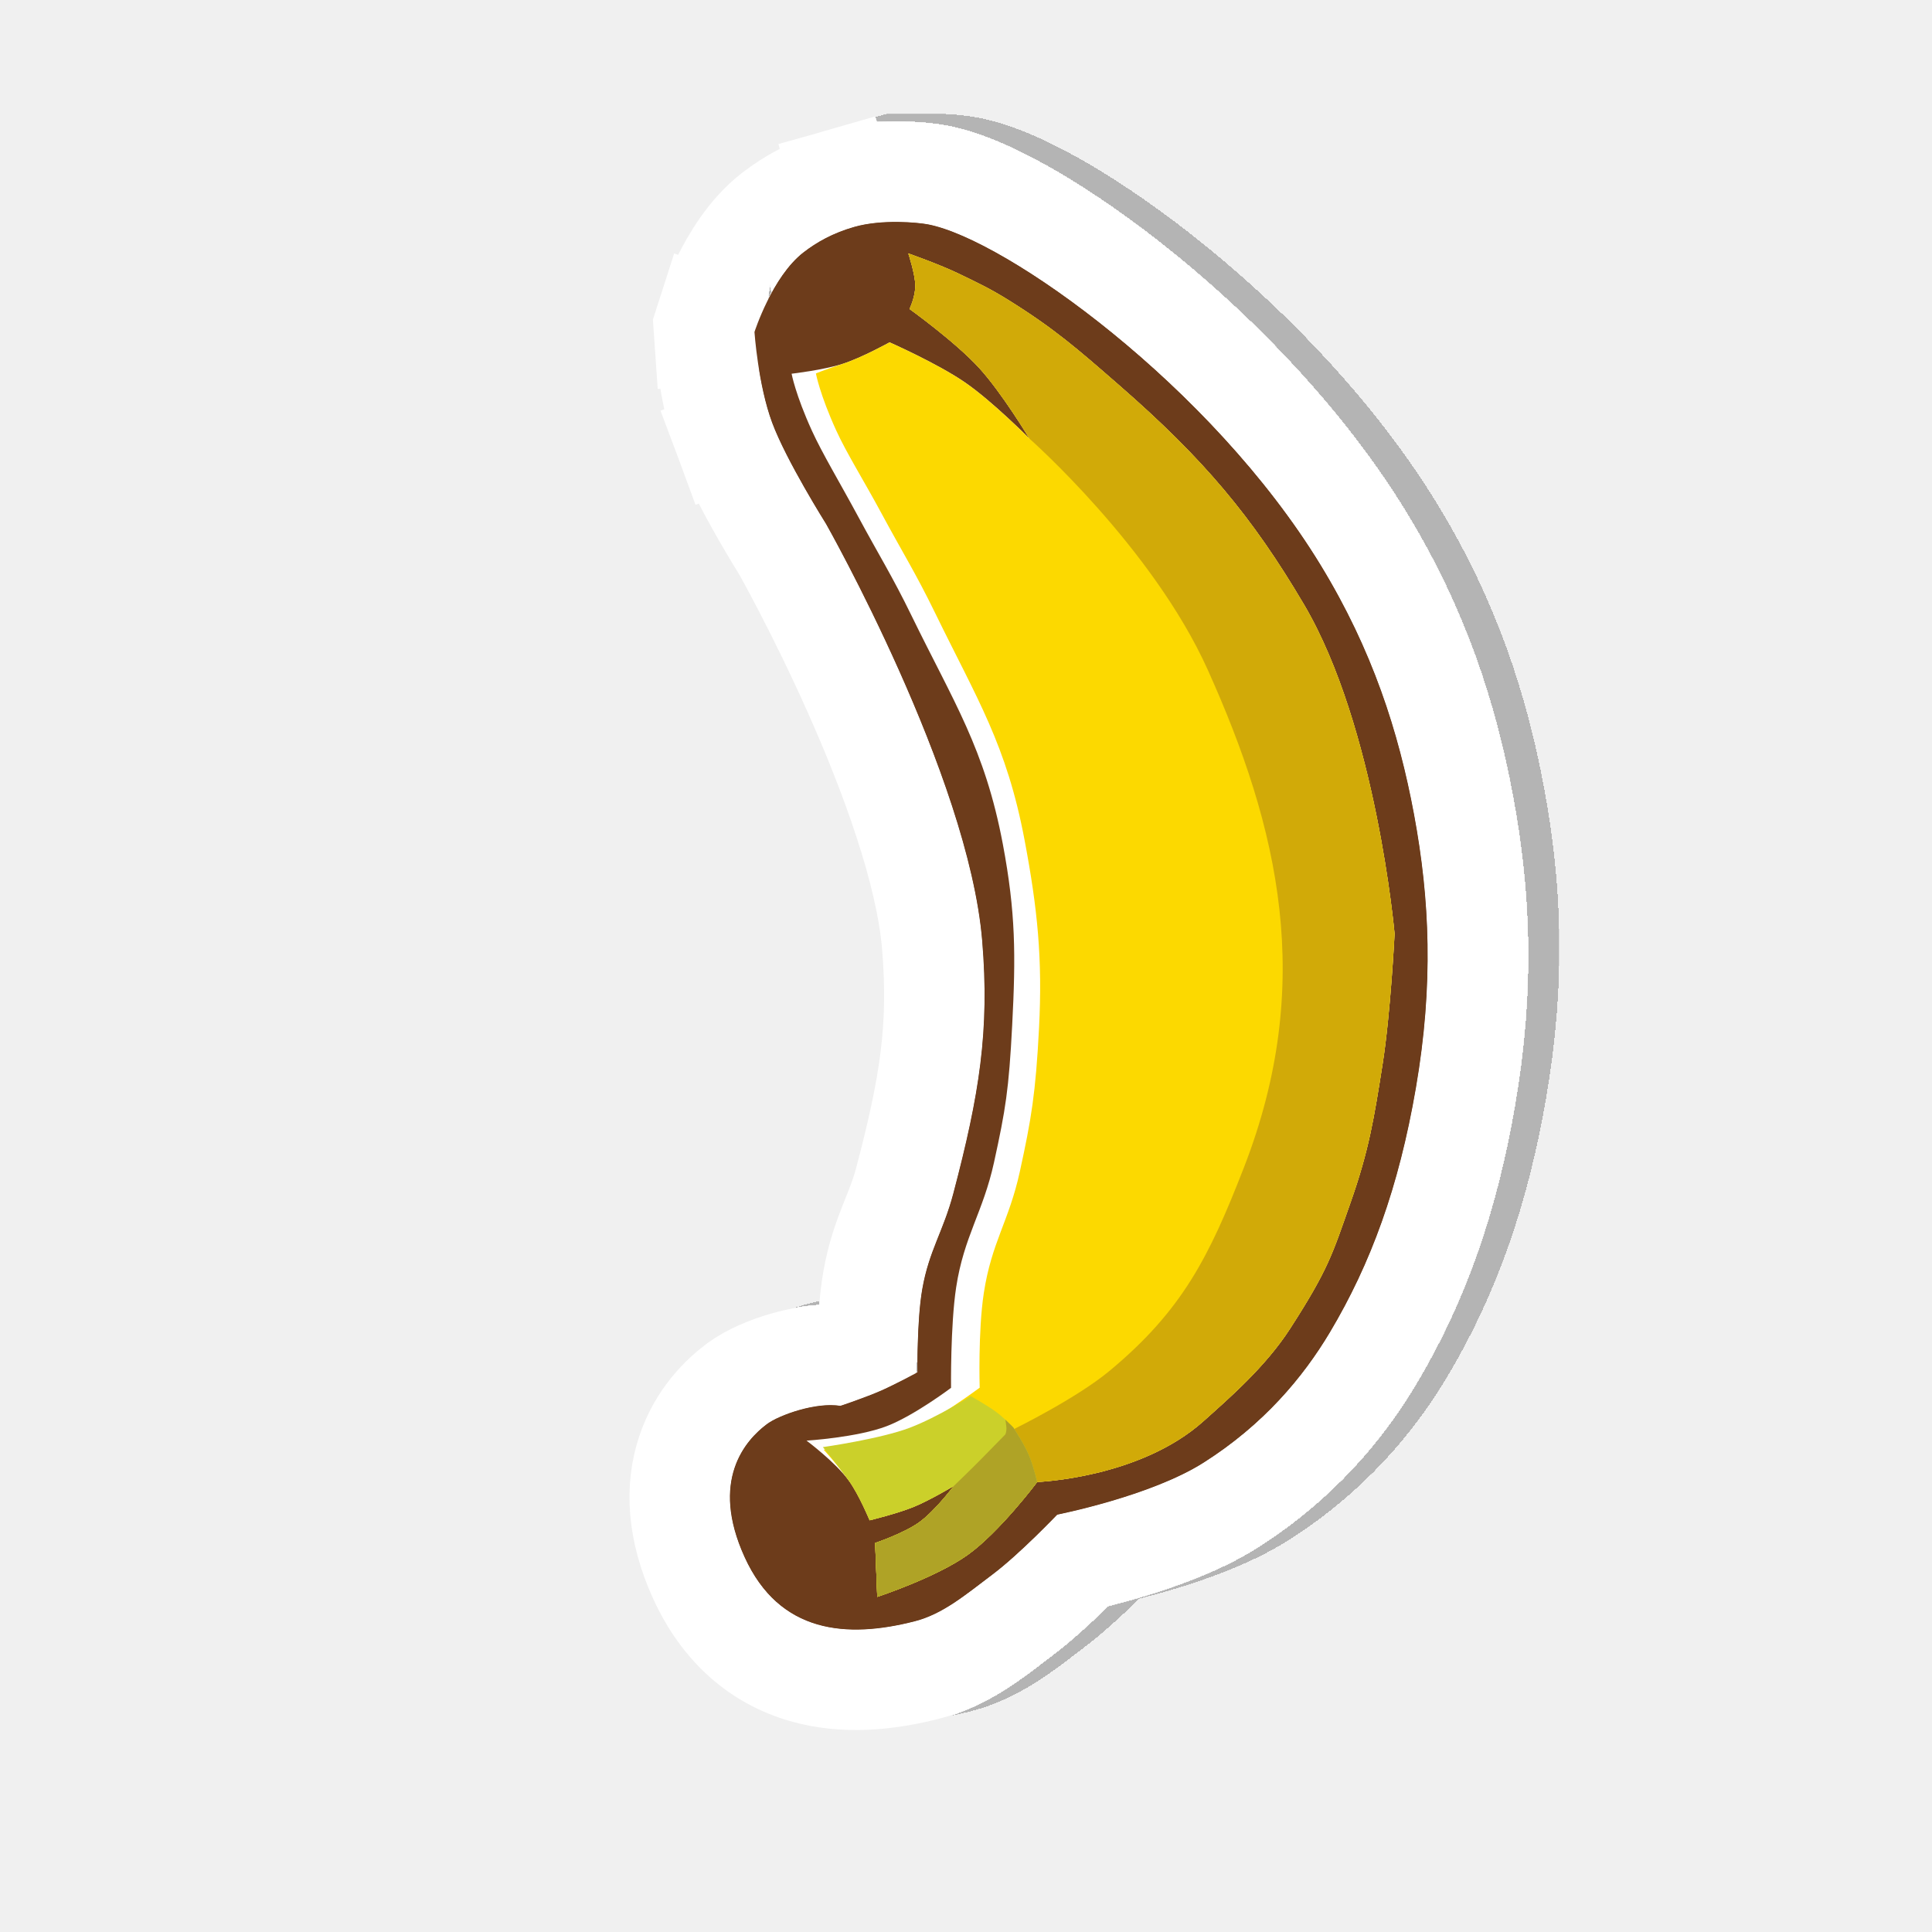
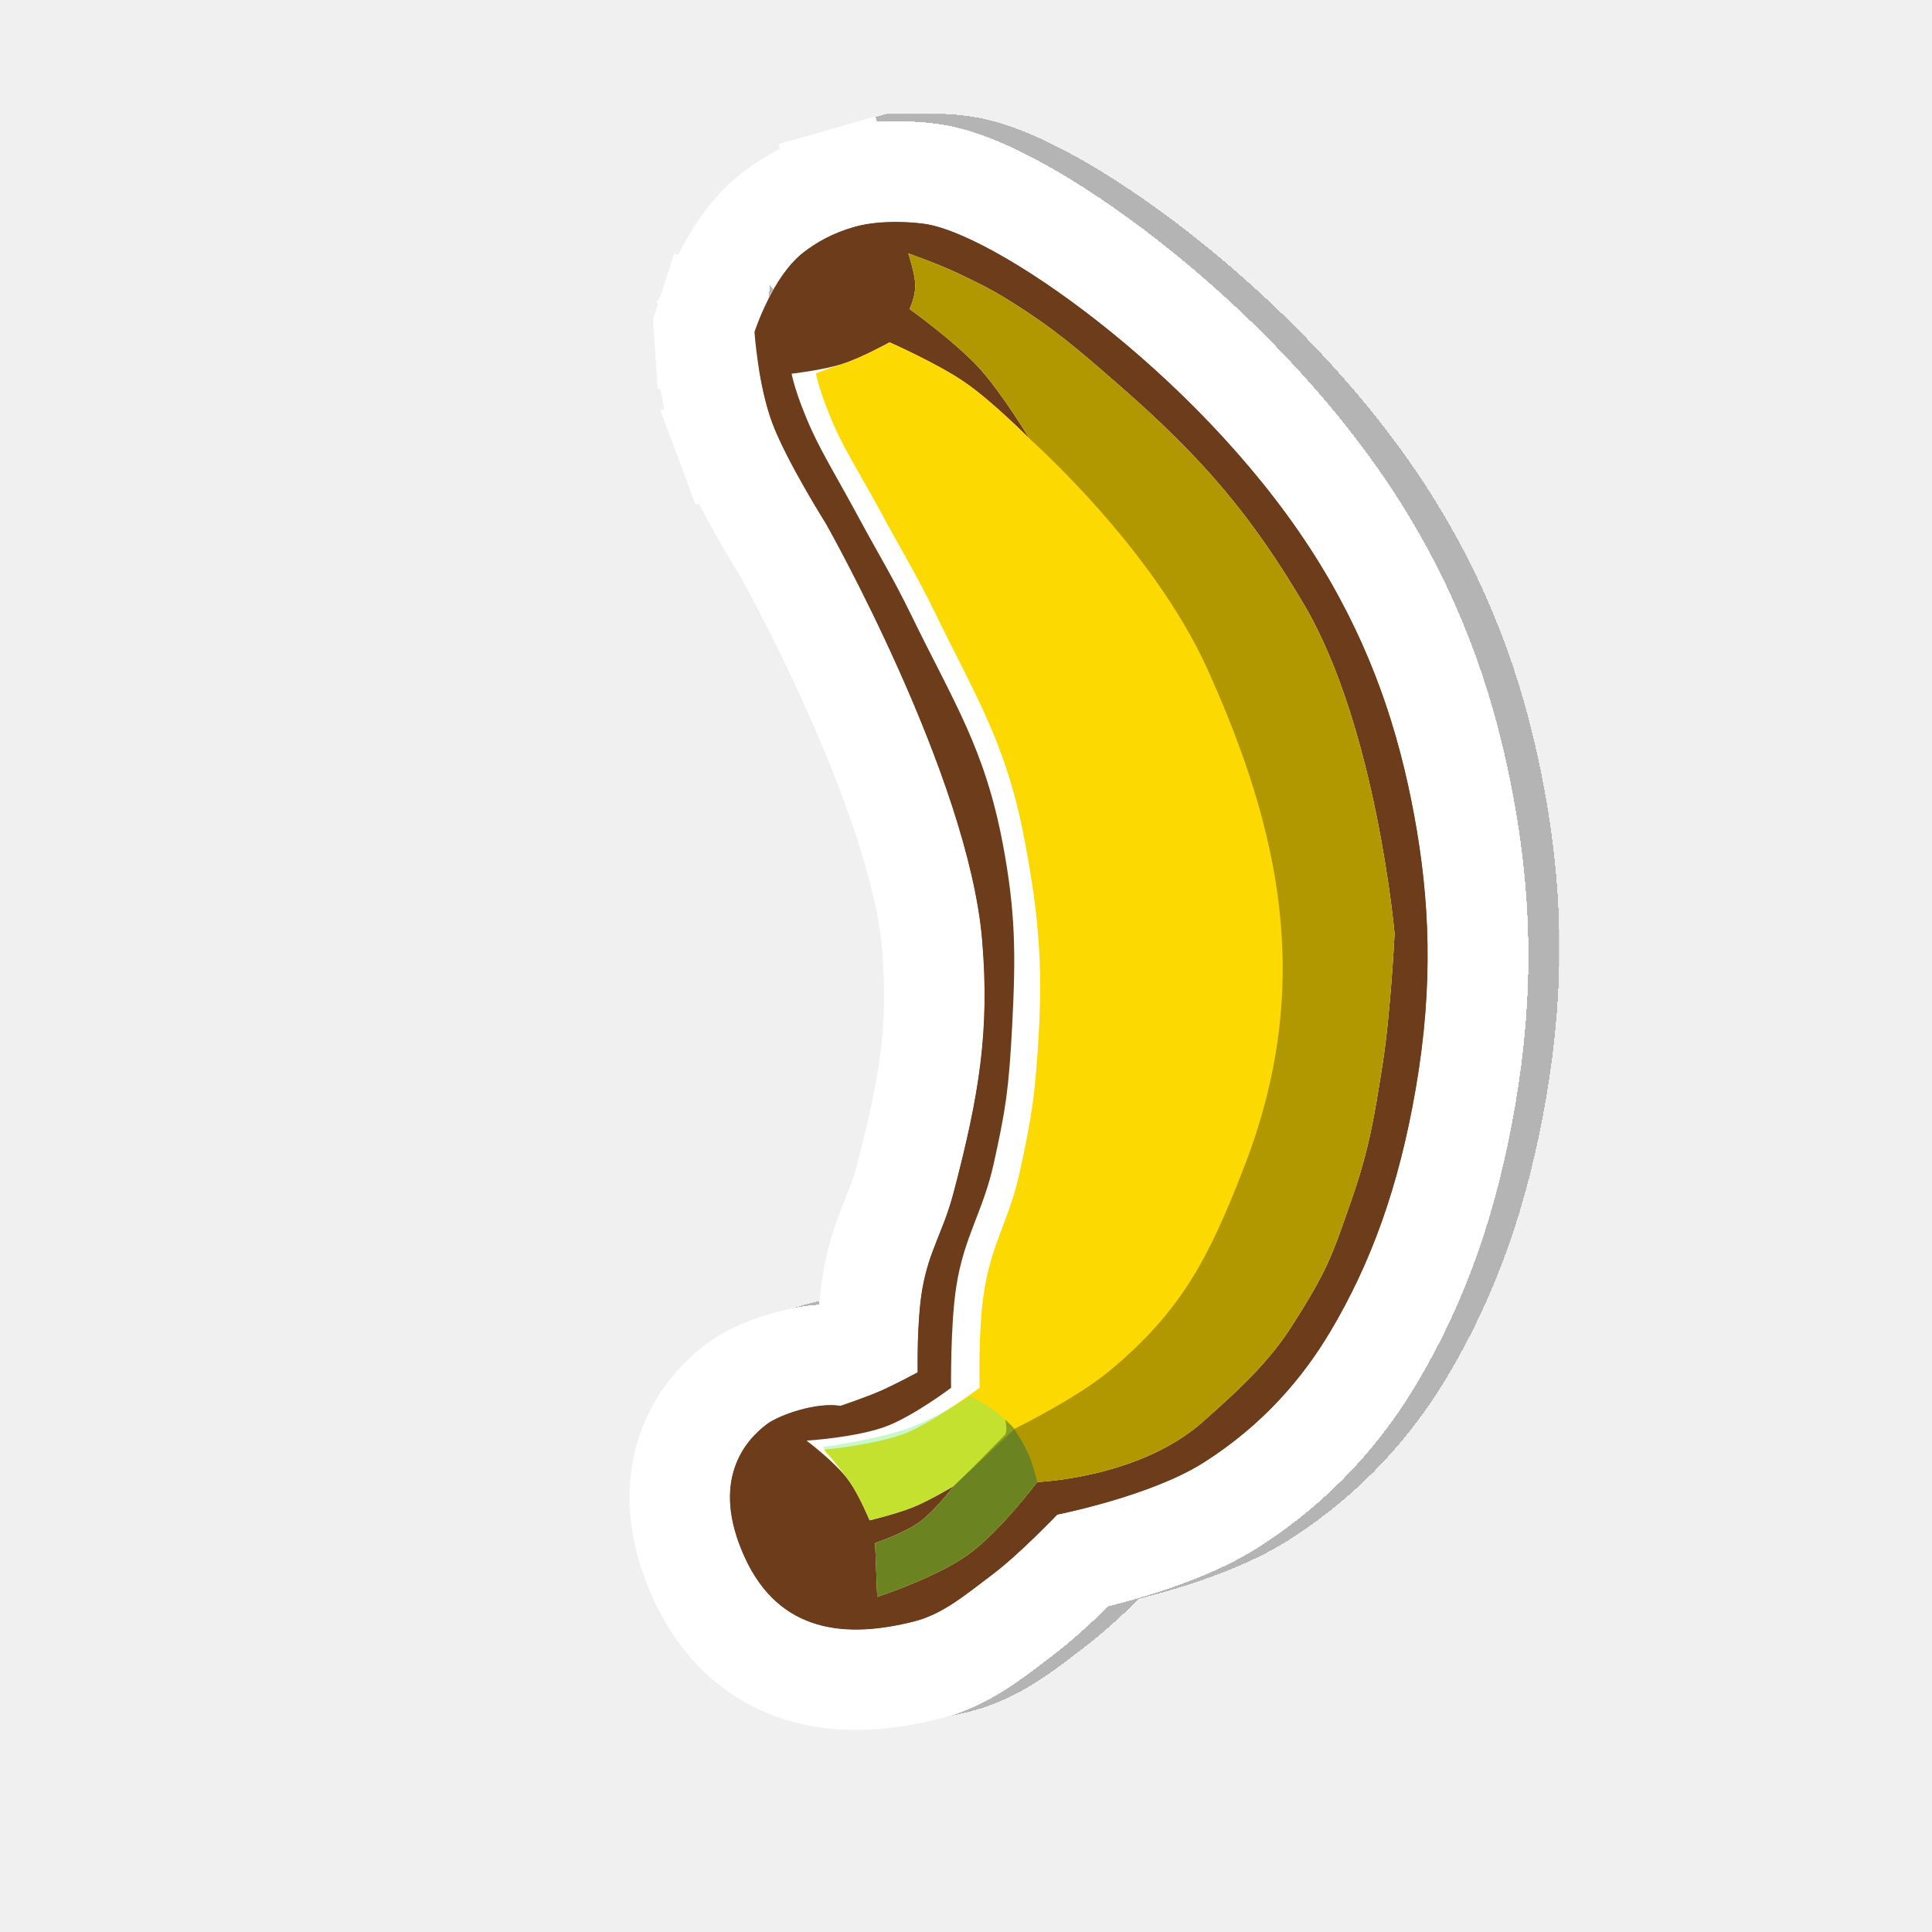
<svg xmlns="http://www.w3.org/2000/svg" width="256" height="256" viewBox="0 0 256 256" fill="none">
  <g clip-path="url(#clip0_783_467)">
    <g filter="url(#filter0_d_783_467)">
-       <path d="M106.444 33.461C102.321 36.663 99.971 43.993 99.971 43.993C99.971 43.993 100.45 50.999 102.315 56.01C104.189 61.047 109.453 69.413 109.453 69.413C109.453 69.413 128.329 102.736 130.147 124.666C131.132 136.543 129.79 144.989 126.318 158.146C124.992 163.173 123.102 165.686 122.207 170.807C121.464 175.054 121.586 181.83 121.586 181.83C121.586 181.83 118.722 183.397 116.811 184.241C114.729 185.159 111.355 186.289 111.355 186.289C108.149 185.748 103.233 187.501 101.636 188.69C98.746 190.841 94.043 196.181 98.664 206.324C103.286 216.466 112.237 217.134 121.219 214.823C124.909 213.873 127.752 211.457 131.493 208.641C135.145 205.891 140.086 200.692 140.086 200.692C140.086 200.692 152.434 198.271 159.461 193.818C167.404 188.784 172.661 182.507 176.223 176.53C181.624 167.466 185.342 157.366 187.613 144.158C189.971 130.437 189.451 119.136 187.37 107.931C185.339 96.993 181.859 86.126 174.975 74.849C160.506 51.144 133.28 31.719 122.981 29.736C121.622 29.474 116.874 29.017 113.199 30.066C110.36 30.876 108.207 32.093 106.444 33.461Z" fill="#6D3C1B" />
-       <path d="M99.971 43.993L93.633 41.961L93.243 43.175L93.331 44.447L99.971 43.993ZM99.971 43.993C93.331 44.447 93.331 44.448 93.331 44.448L93.331 44.45L93.331 44.454L93.332 44.463L93.334 44.49L93.34 44.574C93.345 44.642 93.352 44.737 93.362 44.855C93.382 45.092 93.411 45.423 93.453 45.833C93.535 46.649 93.665 47.787 93.86 49.099C94.236 51.635 94.903 55.177 96.077 58.332L102.315 56.01L96.077 58.332C97.219 61.402 99.247 65.163 100.804 67.895C101.615 69.32 102.363 70.576 102.908 71.476C103.182 71.927 103.406 72.291 103.563 72.545C103.63 72.654 103.686 72.743 103.728 72.811C103.758 72.865 103.798 72.937 103.848 73.027C103.978 73.26 104.173 73.612 104.423 74.072C104.923 74.99 105.646 76.338 106.522 78.027C108.277 81.409 110.633 86.141 113.041 91.531C117.96 102.541 122.705 115.464 123.514 125.216C124.412 136.055 123.25 143.688 119.883 156.448C119.416 158.218 118.885 159.549 118.224 161.206C118.123 161.46 118.019 161.721 117.911 161.993C117.102 164.04 116.213 166.439 115.65 169.661C115.192 172.284 115.028 175.441 114.964 177.725C114.964 177.737 114.964 177.749 114.963 177.761C114.661 177.907 114.376 178.04 114.123 178.151C113.307 178.512 112.125 178.959 111.048 179.346C110.859 179.414 110.678 179.479 110.508 179.539C108.121 179.471 105.803 179.947 104.074 180.438C101.899 181.055 99.391 182.064 97.662 183.35C95.543 184.927 92.55 187.82 91.02 192.401C89.438 197.137 89.725 202.758 92.607 209.083C95.66 215.784 100.51 219.907 106.447 221.635C112.027 223.258 117.86 222.56 122.878 221.269C127.543 220.068 131.301 217.179 134.3 214.872C134.713 214.554 135.112 214.248 135.496 213.958C137.673 212.32 140.069 210.088 141.797 208.409C142.421 207.803 142.985 207.242 143.456 206.768C143.517 206.754 143.579 206.74 143.642 206.725C144.999 206.408 146.884 205.935 149.01 205.312C153.107 204.112 158.692 202.186 163.024 199.44C171.999 193.753 177.943 186.646 181.941 179.937C187.814 170.081 191.783 159.188 194.172 145.286C196.678 130.708 196.123 118.609 193.914 106.716C191.768 95.16 188.048 83.49 180.657 71.381C172.925 58.715 161.928 47.385 151.618 38.986C146.443 34.77 141.34 31.21 136.774 28.541C132.361 25.962 127.942 23.913 124.239 23.2C123.093 22.979 121.156 22.772 119.017 22.754C116.89 22.735 114.073 22.895 111.372 23.665L113.199 30.066L111.372 23.665C107.641 24.73 104.733 26.363 102.362 28.204C99.071 30.759 96.909 34.52 95.694 36.98C95.034 38.316 94.532 39.522 94.194 40.399C94.023 40.841 93.891 41.207 93.797 41.474C93.751 41.607 93.714 41.716 93.686 41.798C93.672 41.839 93.661 41.874 93.652 41.901L93.641 41.936L93.636 41.95L93.634 41.956L93.634 41.958C93.633 41.959 93.633 41.961 99.971 43.993Z" stroke="white" stroke-width="13.312" />
+       <path d="M106.445 33.461C102.322 36.663 99.972 43.993 99.972 43.993C99.972 43.993 100.45 50.999 102.315 56.01C104.189 61.047 109.454 69.413 109.454 69.413C109.454 69.413 128.329 102.736 130.147 124.666C131.132 136.543 129.791 144.989 126.319 158.146C124.993 163.173 123.102 165.686 122.207 170.807C121.465 175.054 121.586 181.83 121.586 181.83C121.586 181.83 118.722 183.397 116.811 184.241C114.729 185.159 111.355 186.289 111.355 186.289C108.149 185.748 103.234 187.501 101.636 188.69C98.746 190.841 94.043 196.181 98.665 206.324C103.286 216.466 112.237 217.134 121.22 214.823C124.909 213.873 127.752 211.457 131.493 208.641C135.146 205.891 140.087 200.692 140.087 200.692C140.087 200.692 152.435 198.271 159.462 193.818C167.405 188.784 172.661 182.507 176.223 176.53C181.625 167.466 185.343 157.366 187.613 144.158C189.972 130.437 189.452 119.136 187.371 107.931C185.339 96.993 181.859 86.126 174.976 74.849C160.506 51.144 133.281 31.719 122.981 29.736C121.622 29.474 116.875 29.017 113.199 30.066C110.36 30.876 108.207 32.093 106.445 33.461Z" fill="#6D3C1B" />
+       <path d="M99.972 43.993L93.633 41.961L93.244 43.175L93.331 44.447L99.972 43.993ZM99.972 43.993C93.331 44.447 93.331 44.448 93.331 44.448L93.331 44.45L93.331 44.454L93.332 44.463L93.334 44.49L93.34 44.574C93.345 44.642 93.353 44.737 93.363 44.855C93.382 45.092 93.412 45.423 93.453 45.833C93.535 46.649 93.665 47.787 93.86 49.099C94.236 51.635 94.903 55.177 96.077 58.332L102.315 56.01L96.077 58.332C97.22 61.402 99.247 65.163 100.804 67.895C101.616 69.32 102.364 70.576 102.909 71.476C103.182 71.927 103.406 72.291 103.563 72.545C103.631 72.654 103.686 72.743 103.728 72.811C103.758 72.865 103.799 72.937 103.849 73.027C103.979 73.26 104.173 73.612 104.423 74.072C104.924 74.99 105.647 76.338 106.523 78.027C108.277 81.409 110.634 86.141 113.041 91.531C117.96 102.541 122.706 115.464 123.514 125.216C124.413 136.055 123.251 143.688 119.883 156.448C119.416 158.218 118.886 159.549 118.225 161.206C118.124 161.46 118.019 161.721 117.912 161.993C117.102 164.04 116.214 166.439 115.651 169.661C115.192 172.284 115.029 175.441 114.965 177.725C114.964 177.737 114.964 177.749 114.964 177.761C114.661 177.907 114.376 178.04 114.124 178.151C113.307 178.512 112.125 178.959 111.049 179.346C110.86 179.414 110.679 179.479 110.509 179.539C108.121 179.471 105.803 179.947 104.075 180.438C101.9 181.055 99.392 182.064 97.663 183.35C95.543 184.927 92.551 187.82 91.021 192.401C89.439 197.137 89.726 202.758 92.608 209.083C95.661 215.784 100.51 219.907 106.447 221.635C112.027 223.258 117.861 222.56 122.878 221.269C127.544 220.068 131.301 217.179 134.301 214.872C134.713 214.554 135.112 214.248 135.497 213.958C137.674 212.32 140.069 210.088 141.798 208.409C142.422 207.803 142.986 207.242 143.456 206.768C143.517 206.754 143.579 206.74 143.642 206.725C145 206.408 146.885 205.935 149.011 205.312C153.107 204.112 158.692 202.186 163.025 199.44C171.999 193.753 177.943 186.646 181.941 179.937C187.815 170.081 191.783 159.188 194.173 145.286C196.679 130.708 196.124 118.609 193.915 106.716C191.769 95.16 188.049 83.49 180.657 71.381C172.925 58.715 161.928 47.385 151.619 38.986C146.443 34.77 141.341 31.21 136.774 28.541C132.361 25.962 127.943 23.913 124.24 23.2C123.093 22.979 121.157 22.772 119.017 22.754C116.89 22.735 114.073 22.895 111.373 23.665L113.199 30.066L111.373 23.665C107.642 24.73 104.734 26.363 102.363 28.204C99.072 30.759 96.909 34.52 95.694 36.98C95.034 38.316 94.533 39.522 94.194 40.399C94.024 40.841 93.891 41.207 93.798 41.474C93.751 41.607 93.714 41.716 93.687 41.798C93.673 41.839 93.662 41.874 93.653 41.901L93.641 41.936L93.637 41.95L93.635 41.956L93.634 41.958C93.634 41.959 93.633 41.961 99.972 43.993Z" stroke="white" stroke-width="13.312" />
    </g>
-     <path d="M106.444 33.461C102.321 36.663 99.971 43.993 99.971 43.993C99.971 43.993 100.45 50.999 102.315 56.01C104.189 61.047 109.453 69.413 109.453 69.413C109.453 69.413 128.329 102.736 130.147 124.666C131.132 136.543 129.79 144.989 126.318 158.146C124.992 163.173 123.102 165.686 122.207 170.807C121.464 175.054 121.586 181.83 121.586 181.83C121.586 181.83 118.722 183.397 116.811 184.241C114.729 185.159 111.355 186.289 111.355 186.289C108.149 185.748 103.233 187.501 101.636 188.69C98.746 190.841 94.043 196.181 98.664 206.324C103.286 216.466 112.237 217.134 121.219 214.823C124.909 213.873 127.752 211.457 131.493 208.641C135.145 205.891 140.086 200.692 140.086 200.692C140.086 200.692 152.434 198.271 159.461 193.818C167.404 188.784 172.661 182.507 176.223 176.53C181.624 167.466 185.342 157.366 187.613 144.158C189.971 130.437 189.451 119.136 187.37 107.931C185.339 96.993 181.859 86.126 174.975 74.849C160.506 51.144 133.28 31.719 122.981 29.736C121.622 29.474 116.874 29.017 113.199 30.066C110.36 30.876 108.207 32.093 106.444 33.461Z" fill="#6D3C1B" />
-     <path d="M116.24 211.593L115.959 204.457C115.959 204.457 119.735 203.187 121.777 201.728C123.897 200.213 126.382 196.899 126.382 196.899C126.382 196.899 123.275 198.761 121.139 199.642C118.908 200.563 115.23 201.449 115.23 201.449C115.23 201.449 113.839 198.08 112.486 196.206C110.719 193.757 106.87 190.891 106.87 190.891C106.87 190.891 113.559 190.48 117.497 188.972C121.114 187.587 126.018 183.896 126.018 183.896C126.018 183.896 125.925 175.634 126.697 170.574C127.73 163.802 130.268 160.623 131.711 154.027C133.245 147.014 133.676 144.429 134.122 135.804C134.599 126.589 134.589 120.924 132.882 111.855C130.498 99.186 126.372 93.051 120.763 81.54C118.227 76.334 116.477 73.583 113.731 68.485C111.328 64.024 108.954 60.083 107.578 57.062C105.393 52.267 104.892 49.52 104.892 49.52C104.892 49.52 109.129 49.031 111.709 48.197C114.231 47.381 117.875 45.361 117.875 45.361C117.875 45.361 124.222 48.167 127.861 50.671C131.511 53.183 136.413 58.129 136.413 58.129C136.413 58.129 132.775 52.078 129.748 48.763C126.562 45.274 120.515 40.943 120.515 40.943C120.515 40.943 121.288 39.35 121.282 37.857C121.276 36.352 120.355 33.58 120.355 33.58C120.355 33.58 124.528 35.044 127.071 36.278C129.692 37.548 131.181 38.236 133.653 39.777C139.665 43.525 142.771 46.232 148.031 50.818L148.319 51.068C159.49 60.805 165.906 68.444 172.774 80.083C182.37 96.343 184.789 123.735 184.789 123.735C184.789 123.735 184.26 134.277 183.209 140.943C182.059 148.231 181.401 152.39 178.953 159.35C176.553 166.174 176.038 168.156 170.945 176.052C167.662 181.144 162.796 185.327 159.485 188.299C151.026 195.891 137.435 196.371 137.435 196.371C137.435 196.371 132.463 202.997 128.224 206.029C124.027 209.031 116.24 211.593 116.24 211.593Z" fill="white" />
-     <path d="M116.24 211.593L115.959 204.457C115.959 204.457 119.735 203.187 121.777 201.728C123.897 200.213 126.382 196.899 126.382 196.899C126.382 196.899 123.275 198.761 121.139 199.642C118.908 200.563 115.229 201.449 115.229 201.449C115.229 201.449 113.839 198.08 112.486 196.206C110.718 193.757 109.139 192.097 109.139 192.097C109.139 192.097 115.948 191.46 119.887 189.952C123.504 188.567 129.813 183.876 129.813 183.876C129.813 183.876 129.585 176.416 130.357 171.356C131.389 164.583 133.686 161.859 135.129 155.262C136.663 148.25 137.23 144.863 137.676 136.238C138.152 127.023 137.476 120.421 135.769 111.353C133.385 98.684 129.486 92.669 123.877 81.158C121.34 75.952 119.591 73.201 116.845 68.103C114.442 63.642 112.174 60.048 110.798 57.028C108.613 52.232 108.112 49.486 108.112 49.486C108.112 49.486 109.128 49.031 111.709 48.196C114.23 47.381 117.874 45.361 117.874 45.361C117.874 45.361 124.222 48.167 127.86 50.671C131.511 53.183 136.413 58.129 136.413 58.129C136.413 58.129 132.775 52.078 129.748 48.763C126.561 45.274 120.515 40.943 120.515 40.943C120.515 40.943 121.288 39.35 121.282 37.857C121.276 36.352 120.354 33.58 120.354 33.58C120.354 33.58 124.527 35.044 127.071 36.278C129.692 37.548 131.181 38.236 133.653 39.777C139.664 43.525 142.77 46.232 148.031 50.818L148.318 51.068C159.489 60.805 165.905 68.444 172.774 80.083C182.37 96.343 184.789 123.735 184.789 123.735C184.789 123.735 184.259 134.277 183.208 140.943C182.059 148.231 181.4 152.39 178.952 159.35C176.552 166.174 176.037 168.156 170.945 176.052C167.661 181.144 162.796 185.327 159.484 188.299C151.025 195.891 137.434 196.371 137.434 196.371C137.434 196.371 132.462 202.997 128.223 206.029C124.027 209.031 116.24 211.593 116.24 211.593Z" fill="#FCD900" />
-     <path d="M116.241 211.593L115.96 204.457C115.96 204.457 119.735 203.187 121.777 201.728C123.898 200.213 126.383 196.899 126.383 196.899L134.508 189.283C134.508 189.283 142.645 185.282 147.002 181.662C156.698 173.607 160.238 166.488 164.81 154.741C174.293 130.375 169.501 109.783 160.024 88.733C152.726 72.522 136.413 58.129 136.413 58.129C136.413 58.129 132.776 52.078 129.749 48.763C126.562 45.274 120.516 40.943 120.516 40.943C120.516 40.943 121.289 39.35 121.283 37.857C121.277 36.352 120.355 33.58 120.355 33.58C120.355 33.58 124.528 35.044 127.072 36.278C129.693 37.548 131.182 38.236 133.653 39.777C139.774 43.592 142.882 46.33 148.319 51.068C159.49 60.805 165.906 68.445 172.775 80.083C182.371 96.343 184.79 123.735 184.79 123.735C184.79 123.735 184.26 134.277 183.209 140.943C182.06 148.231 181.401 152.39 178.953 159.35C176.553 166.174 176.038 168.156 170.946 176.053C167.662 181.144 162.796 185.327 159.485 188.299C151.026 195.891 137.435 196.371 137.435 196.371C137.435 196.371 132.463 202.997 128.224 206.029C124.027 209.031 116.241 211.593 116.241 211.593Z" fill="#D1AA08" />
-     <path d="M116.241 211.593L115.96 204.457C115.96 204.457 119.735 203.187 121.777 201.728C123.898 200.213 126.383 196.899 126.383 196.899C126.383 196.899 123.276 198.761 121.14 199.642C118.909 200.563 115.23 201.449 115.23 201.449C115.23 201.449 113.839 198.08 112.487 196.206C110.719 193.758 109.034 191.75 109.034 191.75C109.034 191.75 116.659 190.673 120.597 189.165C124.215 187.78 128.636 184.997 128.636 184.997C128.636 184.997 130.86 186.256 131.919 187.034C133.07 187.878 134.281 189.163 134.281 189.163C134.281 189.163 135.729 191.353 136.372 192.895C136.918 194.205 137.435 196.371 137.435 196.371C137.435 196.371 132.463 202.997 128.224 206.029C124.027 209.031 116.241 211.593 116.241 211.593Z" fill="#CBD02A" />
-     <path d="M116.241 211.593L115.96 204.457C115.96 204.457 119.735 203.187 121.777 201.728C123.898 200.213 126.383 196.899 126.383 196.899C126.383 196.899 128.667 194.704 130.037 193.311C131.398 191.927 133.224 190.056 133.224 190.056C133.224 190.056 133.373 189.668 133.359 189.254C133.346 188.884 133.213 188.116 133.213 188.116C133.828 188.682 134.281 189.163 134.281 189.163C134.281 189.163 135.729 191.353 136.372 192.895C136.919 194.205 137.435 196.371 137.435 196.371C137.435 196.371 132.463 202.997 128.224 206.029C124.028 209.031 116.241 211.593 116.241 211.593Z" fill="#AFA326" />
+     <path d="M106.445 33.461C102.322 36.663 99.972 43.993 99.972 43.993C99.972 43.993 100.45 50.999 102.315 56.01C104.189 61.047 109.454 69.413 109.454 69.413C109.454 69.413 128.329 102.736 130.147 124.666C131.132 136.543 129.791 144.989 126.319 158.146C124.993 163.173 123.102 165.686 122.207 170.807C121.465 175.054 121.586 181.83 121.586 181.83C121.586 181.83 118.722 183.397 116.811 184.241C114.729 185.159 111.355 186.289 111.355 186.289C108.149 185.748 103.234 187.501 101.636 188.69C98.746 190.841 94.043 196.181 98.665 206.324C103.286 216.466 112.237 217.134 121.22 214.823C124.909 213.873 127.752 211.457 131.493 208.641C135.146 205.891 140.087 200.692 140.087 200.692C140.087 200.692 152.435 198.271 159.462 193.818C167.405 188.784 172.661 182.507 176.223 176.53C181.625 167.466 185.343 157.366 187.613 144.158C189.972 130.437 189.452 119.136 187.371 107.931C185.339 96.993 181.859 86.126 174.976 74.849C160.506 51.144 133.281 31.719 122.981 29.736C121.622 29.474 116.875 29.017 113.199 30.066C110.36 30.876 108.207 32.093 106.445 33.461Z" fill="#6D3C1B" />
+     <path d="M116.241 211.593L115.96 204.457C115.96 204.457 119.735 203.187 121.777 201.728C123.898 200.213 126.383 196.899 126.383 196.899C126.383 196.899 123.276 198.761 121.14 199.642C118.909 200.563 115.23 201.449 115.23 201.449C115.23 201.449 113.839 198.08 112.487 196.206C110.719 193.757 106.87 190.891 106.87 190.891C106.87 190.891 113.559 190.48 117.497 188.972C121.115 187.587 126.019 183.896 126.019 183.896C126.019 183.896 125.926 175.634 126.697 170.575C127.73 163.802 130.268 160.623 131.711 154.027C133.246 147.014 133.677 144.429 134.123 135.804C134.599 126.589 134.589 120.924 132.883 111.855C130.499 99.186 126.372 93.051 120.764 81.54C118.227 76.334 116.478 73.583 113.731 68.485C111.328 64.024 108.954 60.083 107.578 57.062C105.393 52.267 104.892 49.521 104.892 49.521C104.892 49.521 109.129 49.031 111.71 48.197C114.231 47.381 117.875 45.361 117.875 45.361C117.875 45.361 124.223 48.167 127.861 50.671C131.512 53.183 136.413 58.129 136.413 58.129C136.413 58.129 132.776 52.078 129.749 48.763C126.562 45.274 120.516 40.943 120.516 40.943C120.516 40.943 121.289 39.35 121.283 37.857C121.277 36.352 120.355 33.58 120.355 33.58C120.355 33.58 124.528 35.044 127.072 36.278C129.693 37.548 131.182 38.236 133.653 39.777C139.665 43.525 142.771 46.232 148.032 50.818L148.319 51.068C159.49 60.805 165.906 68.445 172.775 80.083C182.371 96.343 184.79 123.735 184.79 123.735C184.79 123.735 184.26 134.277 183.209 140.943C182.06 148.231 181.401 152.39 178.953 159.35C176.553 166.174 176.038 168.156 170.946 176.052C167.662 181.144 162.796 185.327 159.485 188.299C151.026 195.891 137.435 196.371 137.435 196.371C137.435 196.371 132.463 202.997 128.224 206.029C124.028 209.031 116.241 211.593 116.241 211.593Z" fill="white" />
+     <path d="M116.241 211.593L115.96 204.457C115.96 204.457 119.736 203.187 121.778 201.728C123.898 200.213 126.383 196.899 126.383 196.899C126.383 196.899 123.276 198.761 121.14 199.642C118.909 200.563 115.23 201.449 115.23 201.449C115.23 201.449 113.84 198.079 112.487 196.206C110.719 193.757 109.14 192.097 109.14 192.097C109.14 192.097 115.949 191.46 119.888 189.952C123.505 188.567 129.814 183.876 129.814 183.876C129.814 183.876 129.586 176.416 130.358 171.356C131.39 164.583 133.687 161.859 135.13 155.262C136.664 148.25 137.231 144.863 137.677 136.238C138.153 127.023 137.477 120.421 135.77 111.353C133.386 98.684 129.487 92.669 123.878 81.158C121.341 75.952 119.592 73.201 116.846 68.103C114.443 63.642 112.175 60.048 110.799 57.028C108.614 52.232 108.113 49.486 108.113 49.486C108.113 49.486 109.129 49.031 111.71 48.196C114.231 47.381 117.875 45.361 117.875 45.361C117.875 45.361 124.223 48.167 127.861 50.671C131.512 53.183 136.414 58.129 136.414 58.129C136.414 58.129 132.776 52.078 129.749 48.763C126.562 45.274 120.516 40.943 120.516 40.943C120.516 40.943 121.289 39.349 121.283 37.857C121.277 36.352 120.355 33.58 120.355 33.58C120.355 33.58 124.528 35.044 127.072 36.278C129.693 37.548 131.182 38.236 133.654 39.777C139.665 43.525 142.771 46.232 148.032 50.818L148.319 51.068C159.49 60.805 165.906 68.444 172.775 80.083C182.371 96.343 184.79 123.735 184.79 123.735C184.79 123.735 184.26 134.277 183.209 140.943C182.06 148.231 181.401 152.39 178.953 159.35C176.553 166.174 176.038 168.156 170.946 176.052C167.662 181.144 162.797 185.327 159.485 188.299C151.026 195.891 137.435 196.371 137.435 196.371C137.435 196.371 132.463 202.997 128.224 206.029C124.028 209.031 116.241 211.593 116.241 211.593Z" fill="#FCD900" />
+     <path d="M116.241 211.593L115.96 204.457C115.96 204.457 119.736 203.187 121.778 201.728C123.898 200.213 126.383 196.899 126.383 196.899L134.508 189.283C134.508 189.283 142.645 185.282 147.003 181.662C156.699 173.607 160.239 166.488 164.811 154.741C174.293 130.375 169.501 109.783 160.025 88.733C152.727 72.522 136.414 58.129 136.414 58.129C136.414 58.129 132.776 52.078 129.749 48.763C126.563 45.274 120.516 40.943 120.516 40.943C120.516 40.943 121.289 39.35 121.283 37.857C121.277 36.352 120.355 33.58 120.355 33.58C120.355 33.58 124.529 35.044 127.072 36.278C129.693 37.548 131.182 38.236 133.654 39.777C139.774 43.592 142.883 46.33 148.32 51.068C159.491 60.805 165.907 68.445 172.775 80.083C182.371 96.343 184.79 123.735 184.79 123.735C184.79 123.735 184.261 134.277 183.209 140.943C182.06 148.231 181.402 152.39 178.954 159.35C176.553 166.174 176.039 168.156 170.946 176.053C167.663 181.144 162.797 185.327 159.485 188.299C151.026 195.891 137.435 196.371 137.435 196.371C137.435 196.371 132.464 202.997 128.224 206.029C124.028 209.031 116.241 211.593 116.241 211.593Z" fill="black" fill-opacity="0.3" />
+     <path d="M116.241 211.593L115.96 204.457C115.96 204.457 119.735 203.187 121.777 201.728C123.898 200.213 126.383 196.899 126.383 196.899C126.383 196.899 123.276 198.761 121.14 199.642C118.909 200.563 115.23 201.449 115.23 201.449C115.23 201.449 113.839 198.08 112.487 196.206C110.719 193.758 109.034 191.75 109.034 191.75C109.034 191.75 116.659 190.673 120.597 189.165C124.215 187.78 128.636 184.997 128.636 184.997C128.636 184.997 130.86 186.256 131.919 187.034C133.07 187.878 134.281 189.163 134.281 189.163C134.281 189.163 135.729 191.353 136.372 192.895C136.918 194.205 137.435 196.371 137.435 196.371C137.435 196.371 132.463 202.997 128.224 206.029C124.027 209.031 116.241 211.593 116.241 211.593Z" fill="#75ED77" fill-opacity="0.4" />
+     <path d="M116.241 211.593L115.96 204.457C115.96 204.457 119.735 203.187 121.777 201.728C123.898 200.213 126.383 196.899 126.383 196.899C126.383 196.899 128.667 194.704 130.037 193.311C131.398 191.927 133.224 190.056 133.224 190.056C133.224 190.056 133.373 189.668 133.359 189.255C133.346 188.884 133.213 188.116 133.213 188.116C133.828 188.682 134.281 189.163 134.281 189.163C134.281 189.163 135.729 191.353 136.372 192.895C136.919 194.205 137.435 196.371 137.435 196.371C137.435 196.371 132.463 202.997 128.224 206.029C124.028 209.031 116.241 211.593 116.241 211.593Z" fill="#010100" fill-opacity="0.3" />
  </g>
  <defs>
-     <filter id="filter0_d_783_467" x="83.408" y="15.072" width="123.168" height="214.164" filterUnits="userSpaceOnUse" color-interpolation-filters="sRGB">
+     <filter id="filter0_d_783_467" x="83.409" y="15.072" width="123.169" height="214.164" filterUnits="userSpaceOnUse" color-interpolation-filters="sRGB">
      <feFlood flood-opacity="0" result="BackgroundImageFix" />
      <feColorMatrix in="SourceAlpha" type="matrix" values="0 0 0 0 0 0 0 0 0 0 0 0 0 0 0 0 0 0 127 0" result="hardAlpha" />
      <feOffset dx="4.096" dy="-1.024" />
      <feComposite in2="hardAlpha" operator="out" />
      <feColorMatrix type="matrix" values="0 0 0 0 0 0 0 0 0 0 0 0 0 0 0 0 0 0 0.25 0" />
      <feBlend mode="normal" in2="BackgroundImageFix" result="effect1_dropShadow_783_467" />
      <feBlend mode="normal" in="SourceGraphic" in2="effect1_dropShadow_783_467" result="shape" />
    </filter>
    <clipPath id="clip0_783_467">
      <rect width="256" height="256" fill="white" />
    </clipPath>
  </defs>
</svg>
